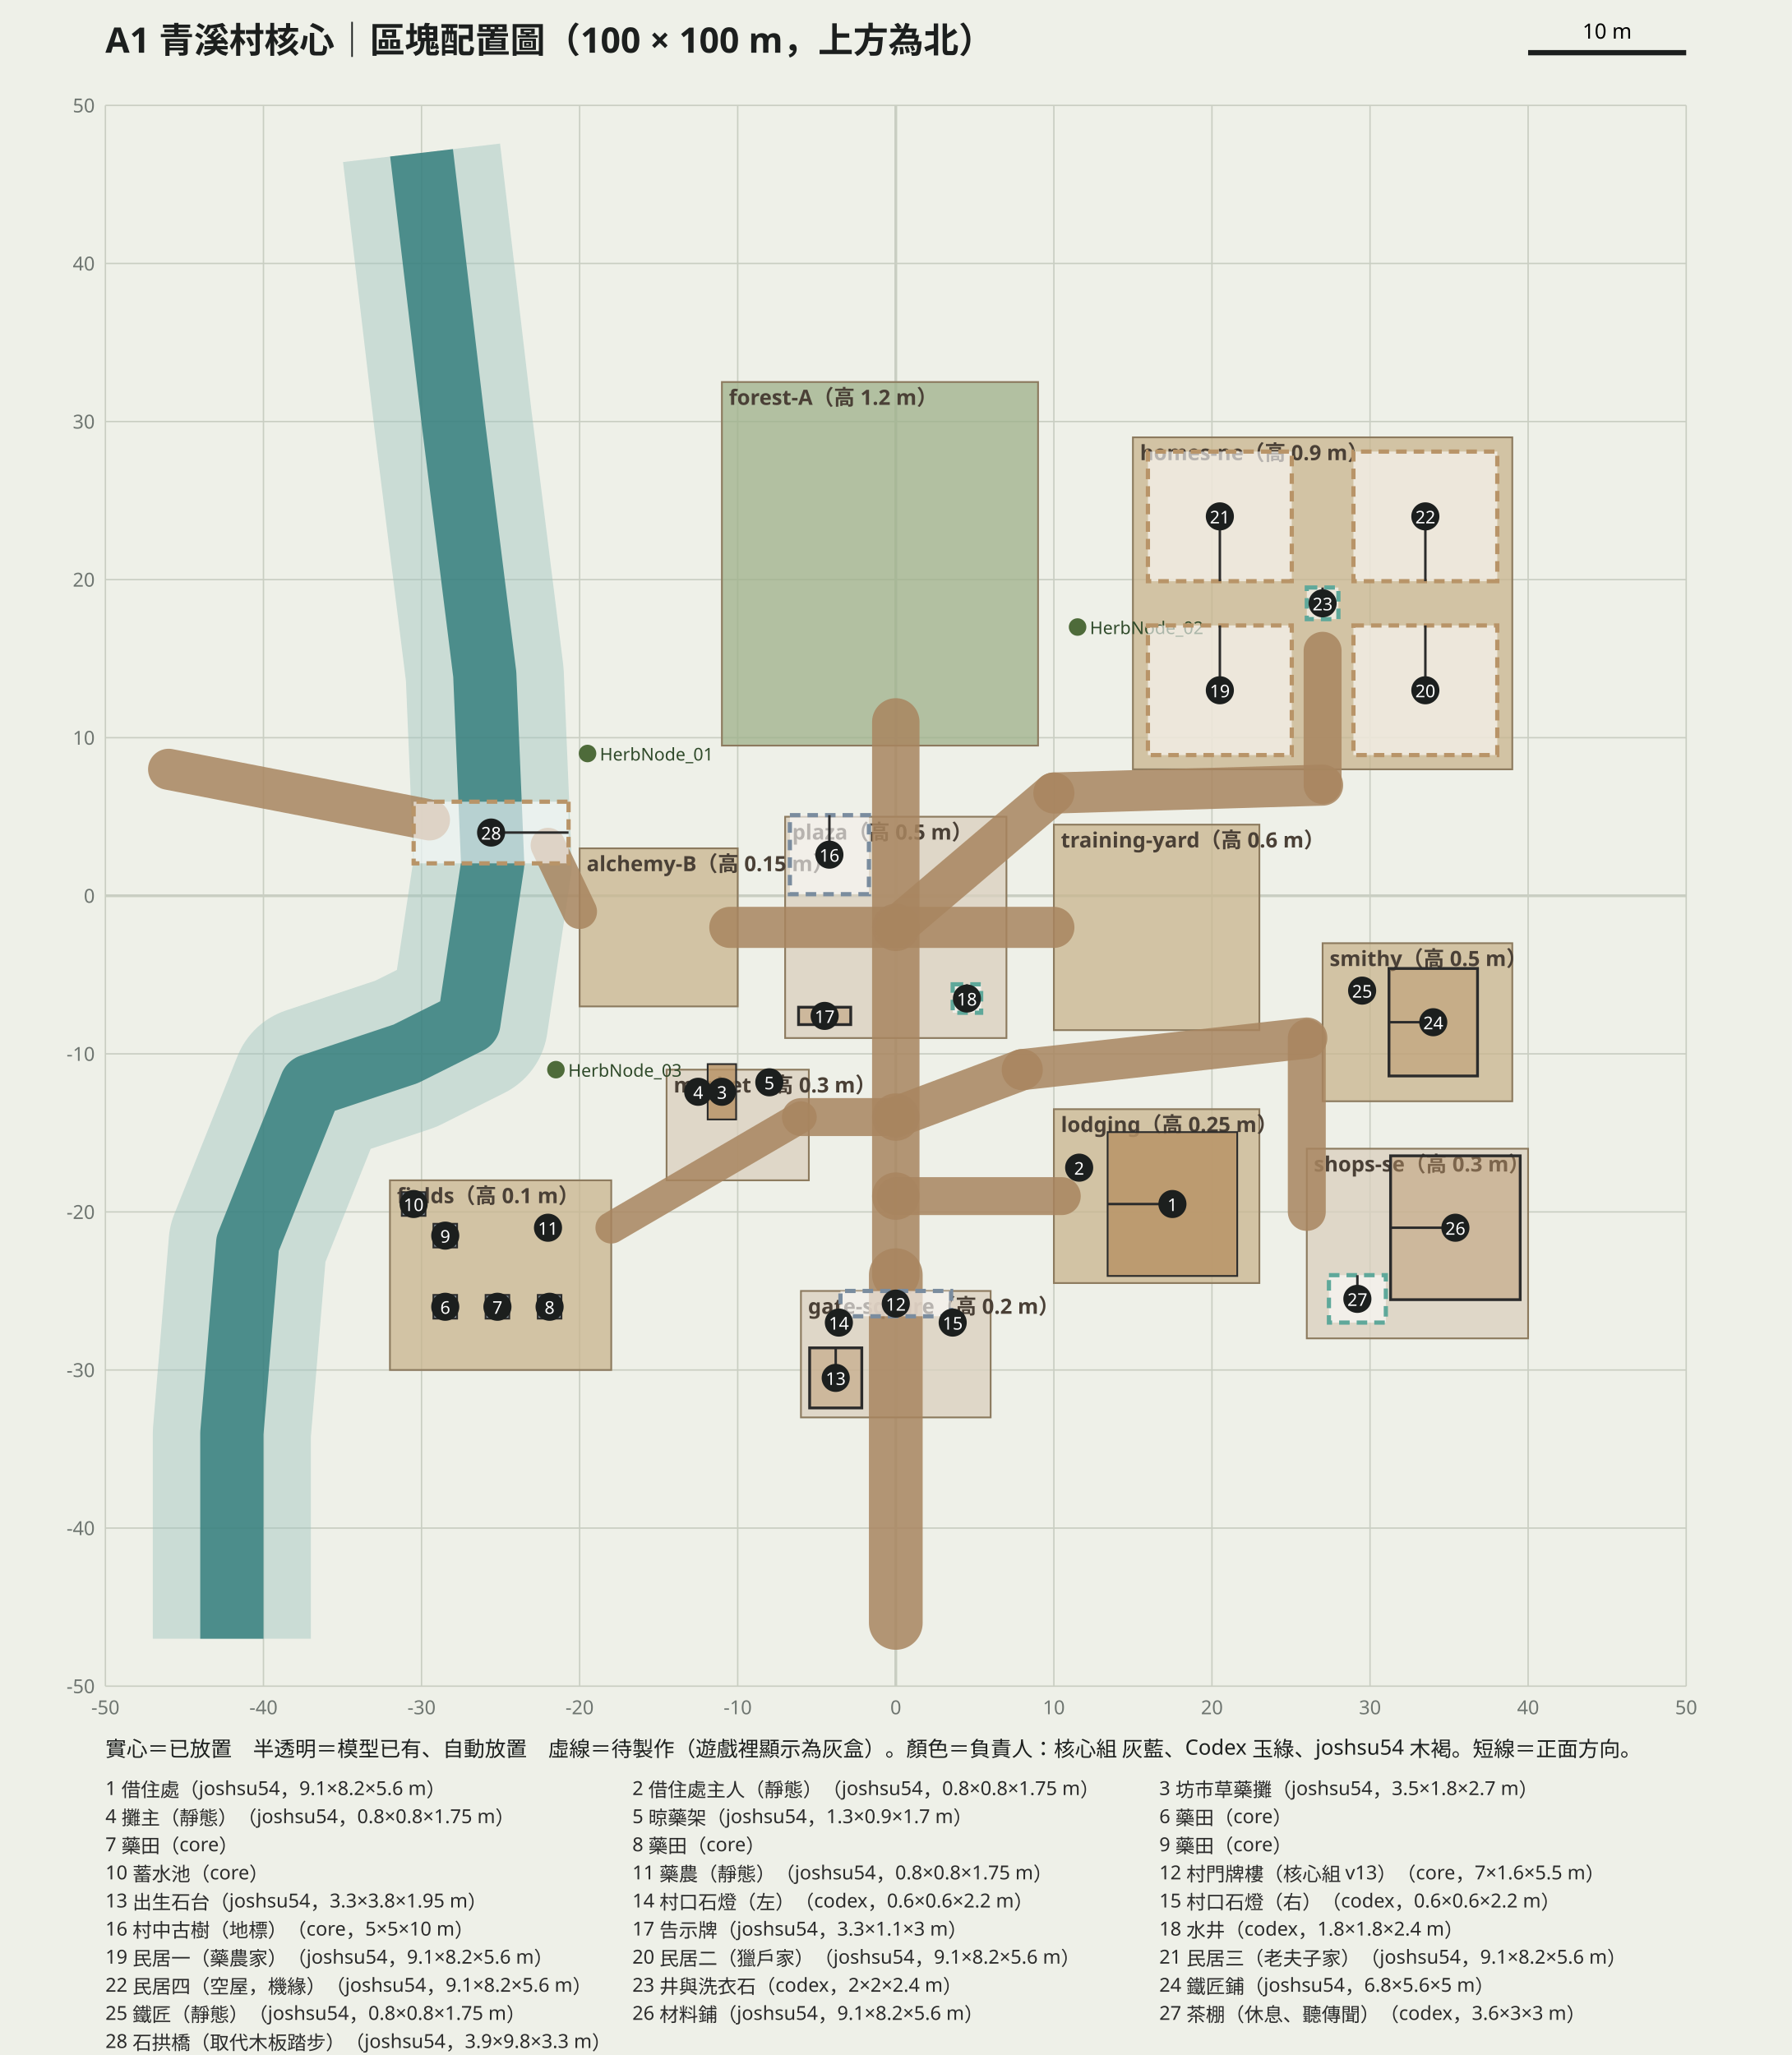
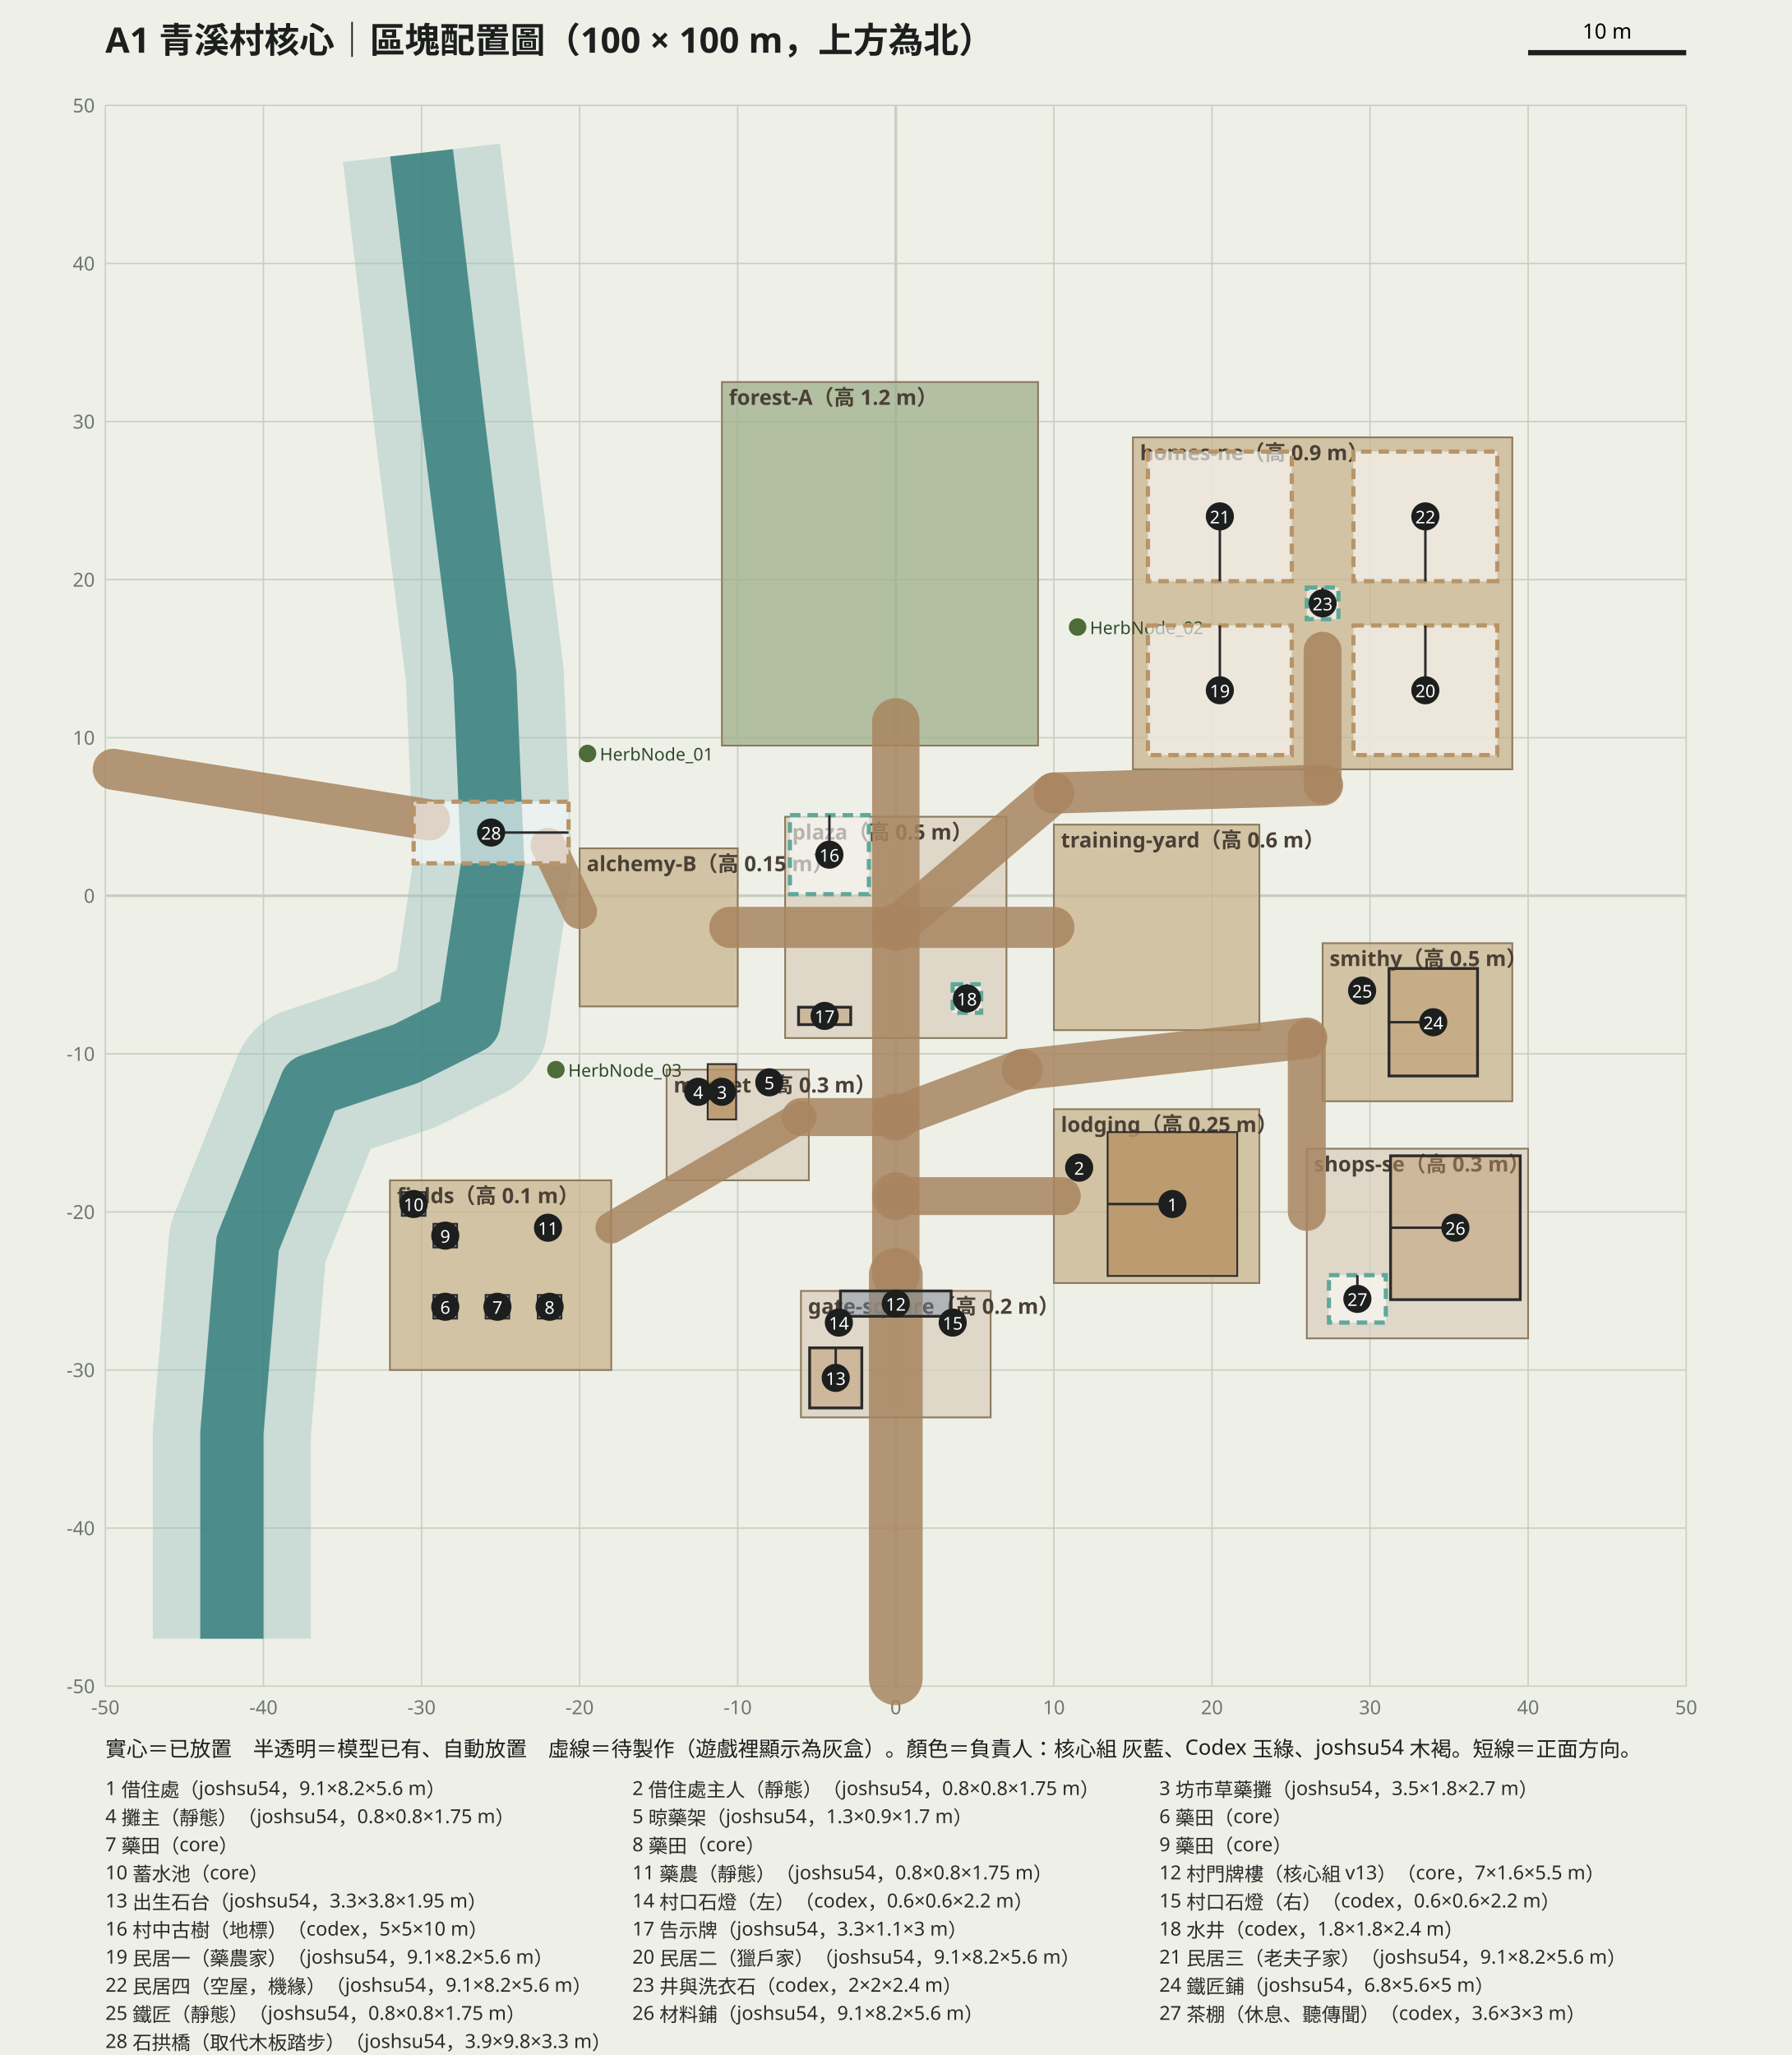
<svg xmlns="http://www.w3.org/2000/svg" viewBox="0 0 1020 1170" width="1020" height="1170" font-family="Noto Sans TC, Microsoft JhengHei, sans-serif">
  <rect width="1020" height="1170" fill="#EEF0E8" />
  <line x1="60" y1="960" x2="60" y2="60" stroke="#C9CEC2" stroke-width="0.8" />
  <text x="60" y="976" font-size="11" text-anchor="middle" fill="#6E7570">-50</text>
  <line x1="150" y1="960" x2="150" y2="60" stroke="#C9CEC2" stroke-width="0.8" />
  <text x="150" y="976" font-size="11" text-anchor="middle" fill="#6E7570">-40</text>
  <line x1="240" y1="960" x2="240" y2="60" stroke="#C9CEC2" stroke-width="0.8" />
  <text x="240" y="976" font-size="11" text-anchor="middle" fill="#6E7570">-30</text>
  <line x1="330" y1="960" x2="330" y2="60" stroke="#C9CEC2" stroke-width="0.8" />
  <text x="330" y="976" font-size="11" text-anchor="middle" fill="#6E7570">-20</text>
  <line x1="420" y1="960" x2="420" y2="60" stroke="#C9CEC2" stroke-width="0.8" />
  <text x="420" y="976" font-size="11" text-anchor="middle" fill="#6E7570">-10</text>
  <line x1="510" y1="960" x2="510" y2="60" stroke="#C9CEC2" stroke-width="1.6" />
  <text x="510" y="976" font-size="11" text-anchor="middle" fill="#6E7570">0</text>
  <line x1="600" y1="960" x2="600" y2="60" stroke="#C9CEC2" stroke-width="0.8" />
  <text x="600" y="976" font-size="11" text-anchor="middle" fill="#6E7570">10</text>
  <line x1="690" y1="960" x2="690" y2="60" stroke="#C9CEC2" stroke-width="0.8" />
  <text x="690" y="976" font-size="11" text-anchor="middle" fill="#6E7570">20</text>
  <line x1="780" y1="960" x2="780" y2="60" stroke="#C9CEC2" stroke-width="0.8" />
  <text x="780" y="976" font-size="11" text-anchor="middle" fill="#6E7570">30</text>
  <line x1="870" y1="960" x2="870" y2="60" stroke="#C9CEC2" stroke-width="0.8" />
  <text x="870" y="976" font-size="11" text-anchor="middle" fill="#6E7570">40</text>
  <line x1="960" y1="960" x2="960" y2="60" stroke="#C9CEC2" stroke-width="0.8" />
  <text x="960" y="976" font-size="11" text-anchor="middle" fill="#6E7570">50</text>
  <line x1="60" y1="960" x2="960" y2="960" stroke="#C9CEC2" stroke-width="0.8" />
  <text x="54" y="964" font-size="11" text-anchor="end" fill="#6E7570">-50</text>
  <line x1="60" y1="870" x2="960" y2="870" stroke="#C9CEC2" stroke-width="0.8" />
  <text x="54" y="874" font-size="11" text-anchor="end" fill="#6E7570">-40</text>
  <line x1="60" y1="780" x2="960" y2="780" stroke="#C9CEC2" stroke-width="0.8" />
  <text x="54" y="784" font-size="11" text-anchor="end" fill="#6E7570">-30</text>
  <line x1="60" y1="690" x2="960" y2="690" stroke="#C9CEC2" stroke-width="0.8" />
  <text x="54" y="694" font-size="11" text-anchor="end" fill="#6E7570">-20</text>
  <line x1="60" y1="600" x2="960" y2="600" stroke="#C9CEC2" stroke-width="0.8" />
  <text x="54" y="604" font-size="11" text-anchor="end" fill="#6E7570">-10</text>
  <line x1="60" y1="510" x2="960" y2="510" stroke="#C9CEC2" stroke-width="1.6" />
  <text x="54" y="514" font-size="11" text-anchor="end" fill="#6E7570">0</text>
  <line x1="60" y1="420" x2="960" y2="420" stroke="#C9CEC2" stroke-width="0.8" />
  <text x="54" y="424" font-size="11" text-anchor="end" fill="#6E7570">10</text>
  <line x1="60" y1="330" x2="960" y2="330" stroke="#C9CEC2" stroke-width="0.8" />
  <text x="54" y="334" font-size="11" text-anchor="end" fill="#6E7570">20</text>
  <line x1="60" y1="240" x2="960" y2="240" stroke="#C9CEC2" stroke-width="0.8" />
  <text x="54" y="244" font-size="11" text-anchor="end" fill="#6E7570">30</text>
  <line x1="60" y1="150" x2="960" y2="150" stroke="#C9CEC2" stroke-width="0.8" />
  <text x="54" y="154" font-size="11" text-anchor="end" fill="#6E7570">40</text>
  <line x1="60" y1="60" x2="960" y2="60" stroke="#C9CEC2" stroke-width="0.8" />
  <text x="54" y="64" font-size="11" text-anchor="end" fill="#6E7570">50</text>
  <rect x="447" y="465" width="126" height="126" fill="#D9CFBD" fill-opacity=".75" stroke="#8C7A5E" stroke-width="1" />
  <text x="451" y="478" font-size="12" fill="#4A4036" font-weight="bold">plaza（高 0.5 m）</text>
  <rect x="330" y="483" width="90" height="90" fill="#C8B48E" fill-opacity=".75" stroke="#8C7A5E" stroke-width="1" />
  <text x="334" y="496" font-size="12" fill="#4A4036" font-weight="bold">alchemy-B（高 0.15 m）</text>
  <rect x="600" y="469.5" width="117" height="117" fill="#C8B48E" fill-opacity=".75" stroke="#8C7A5E" stroke-width="1" />
  <text x="604" y="482.5" font-size="12" fill="#4A4036" font-weight="bold">training-yard（高 0.6 m）</text>
  <rect x="411" y="217.5" width="180" height="207" fill="#9DB08A" fill-opacity=".75" stroke="#8C7A5E" stroke-width="1" />
  <text x="415" y="230.5" font-size="12" fill="#4A4036" font-weight="bold">forest-A（高 1.2 m）</text>
  <rect x="600" y="631.5" width="117" height="99" fill="#C8B48E" fill-opacity=".75" stroke="#8C7A5E" stroke-width="1" />
  <text x="604" y="644.5" font-size="12" fill="#4A4036" font-weight="bold">lodging（高 0.25 m）</text>
  <rect x="379.5" y="609" width="81" height="63" fill="#D9CFBD" fill-opacity=".75" stroke="#8C7A5E" stroke-width="1" />
  <text x="383.5" y="622" font-size="12" fill="#4A4036" font-weight="bold">market（高 0.3 m）</text>
  <rect x="222" y="672" width="126" height="108" fill="#C8B48E" fill-opacity=".75" stroke="#8C7A5E" stroke-width="1" />
  <text x="226" y="685" font-size="12" fill="#4A4036" font-weight="bold">fields（高 0.1 m）</text>
  <rect x="456" y="735" width="108" height="72" fill="#D9CFBD" fill-opacity=".75" stroke="#8C7A5E" stroke-width="1" />
  <text x="460" y="748" font-size="12" fill="#4A4036" font-weight="bold">gate-square（高 0.2 m）</text>
  <rect x="645" y="249" width="216" height="189" fill="#C8B48E" fill-opacity=".75" stroke="#8C7A5E" stroke-width="1" />
  <text x="649" y="262" font-size="12" fill="#4A4036" font-weight="bold">homes-ne（高 0.9 m）</text>
  <rect x="753" y="537" width="108" height="90" fill="#C8B48E" fill-opacity=".75" stroke="#8C7A5E" stroke-width="1" />
  <text x="757" y="550" font-size="12" fill="#4A4036" font-weight="bold">smithy（高 0.5 m）</text>
  <rect x="744" y="654" width="126" height="108" fill="#D9CFBD" fill-opacity=".75" stroke="#8C7A5E" stroke-width="1" />
  <text x="748" y="667" font-size="12" fill="#4A4036" font-weight="bold">shops-se（高 0.3 m）</text>
  <polyline points="240,87 258,240 276,384 280.5,492 267,582 231,600 177,618 141,708 132,816 132,933" fill="none" stroke="#9FC3C0" stroke-width="90" stroke-linejoin="round" stroke-opacity=".45" />
  <polyline points="240,87 258,240 276,384 280.5,492 267,582 231,600 177,618 141,708 132,816 132,933" fill="none" stroke="#2E7A78" stroke-width="36" stroke-linejoin="round" stroke-opacity=".8" />
  <line x1="510" y1="726" x2="510" y2="681" stroke="#A88560" stroke-width="27" stroke-linecap="round" stroke-opacity=".85" />
  <line x1="510" y1="681" x2="510" y2="636" stroke="#A88560" stroke-width="27" stroke-linecap="round" stroke-opacity=".85" />
  <line x1="510" y1="636" x2="510" y2="528" stroke="#A88560" stroke-width="27" stroke-linecap="round" stroke-opacity=".85" />
  <line x1="510" y1="528" x2="510" y2="411" stroke="#A88560" stroke-width="27" stroke-linecap="round" stroke-opacity=".85" />
  <line x1="510" y1="528" x2="415.5" y2="528" stroke="#A88560" stroke-width="23.4" stroke-linecap="round" stroke-opacity=".85" />
  <line x1="510" y1="528" x2="600" y2="528" stroke="#A88560" stroke-width="23.4" stroke-linecap="round" stroke-opacity=".85" />
  <line x1="510" y1="681" x2="604.5" y2="681" stroke="#A88560" stroke-width="21.6" stroke-linecap="round" stroke-opacity=".85" />
  <line x1="510" y1="636" x2="456" y2="636" stroke="#A88560" stroke-width="21.6" stroke-linecap="round" stroke-opacity=".85" />
  <line x1="456" y1="636" x2="348" y2="699" stroke="#A88560" stroke-width="18" stroke-linecap="round" stroke-opacity=".85" />
-   <line x1="510" y1="924" x2="510" y2="726" stroke="#A88560" stroke-width="30.6" stroke-linecap="round" stroke-opacity=".85" />
+   <line x1="510" y1="955.5" x2="510" y2="726" stroke="#A88560" stroke-width="30.6" stroke-linecap="round" stroke-opacity=".85" />
  <line x1="510" y1="528" x2="600" y2="451.5" stroke="#A88560" stroke-width="23.4" stroke-linecap="round" stroke-opacity=".85" />
  <line x1="600" y1="451.5" x2="753" y2="447" stroke="#A88560" stroke-width="23.4" stroke-linecap="round" stroke-opacity=".85" />
  <line x1="510" y1="636" x2="582" y2="609" stroke="#A88560" stroke-width="23.4" stroke-linecap="round" stroke-opacity=".85" />
  <line x1="582" y1="609" x2="744" y2="591" stroke="#A88560" stroke-width="23.4" stroke-linecap="round" stroke-opacity=".85" />
  <line x1="744" y1="591" x2="744" y2="690" stroke="#A88560" stroke-width="21.6" stroke-linecap="round" stroke-opacity=".85" />
  <line x1="330" y1="519" x2="312" y2="481.2" stroke="#A88560" stroke-width="19.8" stroke-linecap="round" stroke-opacity=".85" />
-   <line x1="244.5" y1="466.8" x2="96" y2="438" stroke="#A88560" stroke-width="23.4" stroke-linecap="round" stroke-opacity=".85" />
+   <line x1="244.5" y1="466.8" x2="64.5" y2="438" stroke="#A88560" stroke-width="23.4" stroke-linecap="round" stroke-opacity=".85" />
  <line x1="753" y1="447" x2="753" y2="370.5" stroke="#A88560" stroke-width="21.6" stroke-linecap="round" stroke-opacity=".85" />
  <circle cx="334.5" cy="429" r="5" fill="#4E6B3A" />
  <text x="341.5" y="433" font-size="10" fill="#2F4A2A">HerbNode_01</text>
  <circle cx="613.5" cy="357" r="5" fill="#4E6B3A" />
  <text x="620.5" y="361" font-size="10" fill="#2F4A2A">HerbNode_02</text>
  <circle cx="316.5" cy="609" r="5" fill="#4E6B3A" />
  <text x="323.5" y="613" font-size="10" fill="#2F4A2A">HerbNode_03</text>
  <g transform="translate(667.5 685.5) rotate(-90)">
    <rect x="-40.95" y="-36.9" width="81.9" height="73.8" fill="#B89468" fill-opacity=".85" stroke="#2B2B2B" stroke-width="1" />
    <line x1="0" y1="0" x2="0" y2="-36.9" stroke="#2B2B2B" stroke-width="1.4" />
  </g>
  <circle cx="667.5" cy="685.5" r="8" fill="#1C1F1E" />
  <text x="667.5" y="689.5" font-size="10" fill="#fff" text-anchor="middle">1</text>
  <g transform="translate(614.4 664.8) rotate(-90)">
    <rect x="-3.6" y="-3.6" width="7.2" height="7.2" fill="#B89468" fill-opacity=".85" stroke="#2B2B2B" stroke-width="1" />
    <line x1="0" y1="0" x2="0" y2="-3.6" stroke="#2B2B2B" stroke-width="1.4" />
  </g>
  <circle cx="614.4" cy="664.8" r="8" fill="#1C1F1E" />
  <text x="614.4" y="668.8" font-size="10" fill="#fff" text-anchor="middle">2</text>
  <g transform="translate(411 621.6) rotate(90)">
    <rect x="-15.75" y="-8.1" width="31.5" height="16.2" fill="#B89468" fill-opacity=".85" stroke="#2B2B2B" stroke-width="1" />
    <line x1="0" y1="0" x2="0" y2="-8.1" stroke="#2B2B2B" stroke-width="1.4" />
  </g>
  <circle cx="411" cy="621.6" r="8" fill="#1C1F1E" />
  <text x="411" y="625.6" font-size="10" fill="#fff" text-anchor="middle">3</text>
  <g transform="translate(397.5 621.6) rotate(90)">
    <rect x="-3.6" y="-3.6" width="7.2" height="7.2" fill="#B89468" fill-opacity=".85" stroke="#2B2B2B" stroke-width="1" />
    <line x1="0" y1="0" x2="0" y2="-3.6" stroke="#2B2B2B" stroke-width="1.4" />
  </g>
  <circle cx="397.5" cy="621.6" r="8" fill="#1C1F1E" />
  <text x="397.5" y="625.6" font-size="10" fill="#fff" text-anchor="middle">4</text>
  <g transform="translate(438 616.2) rotate(0)">
    <rect x="-5.85" y="-4.05" width="11.7" height="8.1" fill="#B89468" fill-opacity=".85" stroke="#2B2B2B" stroke-width="1" />
    <line x1="0" y1="0" x2="0" y2="-4.05" stroke="#2B2B2B" stroke-width="1.4" />
  </g>
  <circle cx="438" cy="616.2" r="8" fill="#1C1F1E" />
  <text x="438" y="620.2" font-size="10" fill="#fff" text-anchor="middle">5</text>
  <g transform="translate(253.5 744) rotate(0)">
    <rect x="-6.75" y="-6.75" width="13.5" height="13.5" fill="#7A8C9E" fill-opacity=".85" stroke="#2B2B2B" stroke-width="1" />
    <line x1="0" y1="0" x2="0" y2="-6.75" stroke="#2B2B2B" stroke-width="1.4" />
  </g>
  <circle cx="253.5" cy="744" r="8" fill="#1C1F1E" />
  <text x="253.5" y="748" font-size="10" fill="#fff" text-anchor="middle">6</text>
  <g transform="translate(283.2 744) rotate(0)">
    <rect x="-6.75" y="-6.75" width="13.5" height="13.5" fill="#7A8C9E" fill-opacity=".85" stroke="#2B2B2B" stroke-width="1" />
    <line x1="0" y1="0" x2="0" y2="-6.75" stroke="#2B2B2B" stroke-width="1.4" />
  </g>
  <circle cx="283.2" cy="744" r="8" fill="#1C1F1E" />
  <text x="283.2" y="748" font-size="10" fill="#fff" text-anchor="middle">7</text>
  <g transform="translate(312.9 744) rotate(0)">
    <rect x="-6.75" y="-6.75" width="13.5" height="13.5" fill="#7A8C9E" fill-opacity=".85" stroke="#2B2B2B" stroke-width="1" />
    <line x1="0" y1="0" x2="0" y2="-6.75" stroke="#2B2B2B" stroke-width="1.4" />
  </g>
  <circle cx="312.9" cy="744" r="8" fill="#1C1F1E" />
  <text x="312.9" y="748" font-size="10" fill="#fff" text-anchor="middle">8</text>
  <g transform="translate(253.5 703.5) rotate(0)">
    <rect x="-6.75" y="-6.75" width="13.5" height="13.5" fill="#7A8C9E" fill-opacity=".85" stroke="#2B2B2B" stroke-width="1" />
    <line x1="0" y1="0" x2="0" y2="-6.75" stroke="#2B2B2B" stroke-width="1.4" />
  </g>
  <circle cx="253.5" cy="703.5" r="8" fill="#1C1F1E" />
  <text x="253.5" y="707.5" font-size="10" fill="#fff" text-anchor="middle">9</text>
  <g transform="translate(235.5 685.5) rotate(0)">
    <rect x="-6.75" y="-6.75" width="13.5" height="13.5" fill="#7A8C9E" fill-opacity=".85" stroke="#2B2B2B" stroke-width="1" />
    <line x1="0" y1="0" x2="0" y2="-6.75" stroke="#2B2B2B" stroke-width="1.4" />
  </g>
  <circle cx="235.5" cy="685.5" r="8" fill="#1C1F1E" />
  <text x="235.5" y="689.5" font-size="10" fill="#fff" text-anchor="middle">10</text>
  <g transform="translate(312 699) rotate(135)">
    <rect x="-3.6" y="-3.6" width="7.2" height="7.2" fill="#B89468" fill-opacity=".85" stroke="#2B2B2B" stroke-width="1" />
    <line x1="0" y1="0" x2="0" y2="-3.6" stroke="#2B2B2B" stroke-width="1.4" />
  </g>
  <circle cx="312" cy="699" r="8" fill="#1C1F1E" />
  <text x="312" y="703" font-size="10" fill="#fff" text-anchor="middle">11</text>
  <g transform="translate(510 742.2) rotate(180)">
-     <rect x="-31.5" y="-7.2" width="63" height="14.4" fill="#FFFFFF" fill-opacity=".6" stroke="#7A8C9E" stroke-width="2.4" stroke-dasharray="6 4" />
+     <rect x="-31.5" y="-7.2" width="63" height="14.4" fill="#7A8C9E" fill-opacity=".45" stroke="#2B2B2B" stroke-width="1.6" />
    <line x1="0" y1="0" x2="0" y2="-7.2" stroke="#2B2B2B" stroke-width="1.4" />
  </g>
  <circle cx="510" cy="742.2" r="8" fill="#1C1F1E" />
  <text x="510" y="746.2" font-size="10" fill="#fff" text-anchor="middle">12</text>
  <g transform="translate(475.8 784.5) rotate(0)">
    <rect x="-14.85" y="-17.1" width="29.7" height="34.2" fill="#B89468" fill-opacity=".45" stroke="#2B2B2B" stroke-width="1.6" />
    <line x1="0" y1="0" x2="0" y2="-17.1" stroke="#2B2B2B" stroke-width="1.4" />
  </g>
  <circle cx="475.8" cy="784.5" r="8" fill="#1C1F1E" />
  <text x="475.8" y="788.5" font-size="10" fill="#fff" text-anchor="middle">13</text>
  <g transform="translate(477.6 753) rotate(0)">
    <rect x="-2.7" y="-2.7" width="5.4" height="5.4" fill="#FFFFFF" fill-opacity=".6" stroke="#5FA89A" stroke-width="2.4" stroke-dasharray="6 4" />
    <line x1="0" y1="0" x2="0" y2="-2.7" stroke="#2B2B2B" stroke-width="1.4" />
  </g>
  <circle cx="477.6" cy="753" r="8" fill="#1C1F1E" />
  <text x="477.6" y="757" font-size="10" fill="#fff" text-anchor="middle">14</text>
  <g transform="translate(542.4 753) rotate(0)">
    <rect x="-2.7" y="-2.7" width="5.4" height="5.4" fill="#FFFFFF" fill-opacity=".6" stroke="#5FA89A" stroke-width="2.4" stroke-dasharray="6 4" />
    <line x1="0" y1="0" x2="0" y2="-2.7" stroke="#2B2B2B" stroke-width="1.4" />
  </g>
  <circle cx="542.4" cy="753" r="8" fill="#1C1F1E" />
  <text x="542.4" y="757" font-size="10" fill="#fff" text-anchor="middle">15</text>
  <g transform="translate(472.2 486.6) rotate(0)">
-     <rect x="-22.5" y="-22.5" width="45" height="45" fill="#FFFFFF" fill-opacity=".6" stroke="#7A8C9E" stroke-width="2.4" stroke-dasharray="6 4" />
+     <rect x="-22.5" y="-22.5" width="45" height="45" fill="#FFFFFF" fill-opacity=".6" stroke="#5FA89A" stroke-width="2.4" stroke-dasharray="6 4" />
    <line x1="0" y1="0" x2="0" y2="-22.5" stroke="#2B2B2B" stroke-width="1.4" />
  </g>
  <circle cx="472.2" cy="486.6" r="8" fill="#1C1F1E" />
  <text x="472.2" y="490.6" font-size="10" fill="#fff" text-anchor="middle">16</text>
  <g transform="translate(469.5 578.4) rotate(0)">
    <rect x="-14.85" y="-4.95" width="29.7" height="9.9" fill="#B89468" fill-opacity=".45" stroke="#2B2B2B" stroke-width="1.6" />
    <line x1="0" y1="0" x2="0" y2="-4.95" stroke="#2B2B2B" stroke-width="1.4" />
  </g>
  <circle cx="469.5" cy="578.4" r="8" fill="#1C1F1E" />
  <text x="469.5" y="582.4" font-size="10" fill="#fff" text-anchor="middle">17</text>
  <g transform="translate(550.5 568.5) rotate(0)">
    <rect x="-8.1" y="-8.1" width="16.2" height="16.2" fill="#FFFFFF" fill-opacity=".6" stroke="#5FA89A" stroke-width="2.4" stroke-dasharray="6 4" />
    <line x1="0" y1="0" x2="0" y2="-8.1" stroke="#2B2B2B" stroke-width="1.4" />
  </g>
  <circle cx="550.5" cy="568.5" r="8" fill="#1C1F1E" />
  <text x="550.5" y="572.5" font-size="10" fill="#fff" text-anchor="middle">18</text>
  <g transform="translate(694.5 393) rotate(0)">
    <rect x="-40.95" y="-36.9" width="81.9" height="73.8" fill="#FFFFFF" fill-opacity=".6" stroke="#B89468" stroke-width="2.4" stroke-dasharray="6 4" />
    <line x1="0" y1="0" x2="0" y2="-36.9" stroke="#2B2B2B" stroke-width="1.4" />
  </g>
  <circle cx="694.5" cy="393" r="8" fill="#1C1F1E" />
  <text x="694.5" y="397" font-size="10" fill="#fff" text-anchor="middle">19</text>
  <g transform="translate(811.5 393) rotate(0)">
    <rect x="-40.95" y="-36.9" width="81.9" height="73.8" fill="#FFFFFF" fill-opacity=".6" stroke="#B89468" stroke-width="2.4" stroke-dasharray="6 4" />
    <line x1="0" y1="0" x2="0" y2="-36.9" stroke="#2B2B2B" stroke-width="1.4" />
  </g>
  <circle cx="811.5" cy="393" r="8" fill="#1C1F1E" />
  <text x="811.5" y="397" font-size="10" fill="#fff" text-anchor="middle">20</text>
  <g transform="translate(694.5 294) rotate(180)">
    <rect x="-40.95" y="-36.9" width="81.9" height="73.8" fill="#FFFFFF" fill-opacity=".6" stroke="#B89468" stroke-width="2.4" stroke-dasharray="6 4" />
    <line x1="0" y1="0" x2="0" y2="-36.9" stroke="#2B2B2B" stroke-width="1.4" />
  </g>
  <circle cx="694.5" cy="294" r="8" fill="#1C1F1E" />
  <text x="694.5" y="298" font-size="10" fill="#fff" text-anchor="middle">21</text>
  <g transform="translate(811.5 294) rotate(180)">
    <rect x="-40.95" y="-36.9" width="81.9" height="73.8" fill="#FFFFFF" fill-opacity=".6" stroke="#B89468" stroke-width="2.4" stroke-dasharray="6 4" />
    <line x1="0" y1="0" x2="0" y2="-36.9" stroke="#2B2B2B" stroke-width="1.4" />
  </g>
  <circle cx="811.5" cy="294" r="8" fill="#1C1F1E" />
  <text x="811.5" y="298" font-size="10" fill="#fff" text-anchor="middle">22</text>
  <g transform="translate(753 343.5) rotate(0)">
    <rect x="-9" y="-9" width="18" height="18" fill="#FFFFFF" fill-opacity=".6" stroke="#5FA89A" stroke-width="2.4" stroke-dasharray="6 4" />
    <line x1="0" y1="0" x2="0" y2="-9" stroke="#2B2B2B" stroke-width="1.4" />
  </g>
  <circle cx="753" cy="343.5" r="8" fill="#1C1F1E" />
  <text x="753" y="347.5" font-size="10" fill="#fff" text-anchor="middle">23</text>
  <g transform="translate(816 582) rotate(-90)">
    <rect x="-30.6" y="-25.2" width="61.2" height="50.4" fill="#B89468" fill-opacity=".45" stroke="#2B2B2B" stroke-width="1.6" />
    <line x1="0" y1="0" x2="0" y2="-25.2" stroke="#2B2B2B" stroke-width="1.4" />
  </g>
  <circle cx="816" cy="582" r="8" fill="#1C1F1E" />
  <text x="816" y="586" font-size="10" fill="#fff" text-anchor="middle">24</text>
  <g transform="translate(775.5 564) rotate(-90)">
    <rect x="-3.6" y="-3.6" width="7.2" height="7.2" fill="#B89468" fill-opacity=".45" stroke="#2B2B2B" stroke-width="1.6" />
    <line x1="0" y1="0" x2="0" y2="-3.6" stroke="#2B2B2B" stroke-width="1.4" />
  </g>
  <circle cx="775.5" cy="564" r="8" fill="#1C1F1E" />
  <text x="775.5" y="568" font-size="10" fill="#fff" text-anchor="middle">25</text>
  <g transform="translate(828.6 699) rotate(-90)">
    <rect x="-40.95" y="-36.9" width="81.9" height="73.8" fill="#B89468" fill-opacity=".45" stroke="#2B2B2B" stroke-width="1.6" />
    <line x1="0" y1="0" x2="0" y2="-36.9" stroke="#2B2B2B" stroke-width="1.4" />
  </g>
  <circle cx="828.6" cy="699" r="8" fill="#1C1F1E" />
  <text x="828.6" y="703" font-size="10" fill="#fff" text-anchor="middle">26</text>
  <g transform="translate(772.8 739.5) rotate(0)">
    <rect x="-16.2" y="-13.5" width="32.4" height="27" fill="#FFFFFF" fill-opacity=".6" stroke="#5FA89A" stroke-width="2.4" stroke-dasharray="6 4" />
    <line x1="0" y1="0" x2="0" y2="-13.5" stroke="#2B2B2B" stroke-width="1.4" />
  </g>
  <circle cx="772.8" cy="739.5" r="8" fill="#1C1F1E" />
  <text x="772.8" y="743.5" font-size="10" fill="#fff" text-anchor="middle">27</text>
  <g transform="translate(279.6 474) rotate(90)">
    <rect x="-17.55" y="-44.1" width="35.1" height="88.2" fill="#FFFFFF" fill-opacity=".6" stroke="#B89468" stroke-width="2.4" stroke-dasharray="6 4" />
    <line x1="0" y1="0" x2="0" y2="-44.1" stroke="#2B2B2B" stroke-width="1.4" />
  </g>
  <circle cx="279.6" cy="474" r="8" fill="#1C1F1E" />
  <text x="279.6" y="478" font-size="10" fill="#fff" text-anchor="middle">28</text>
  <text x="60" y="30" font-size="20" font-weight="bold" fill="#1C1F1E">A1 青溪村核心｜區塊配置圖（100 × 100 m，上方為北）</text>
  <line x1="870" y1="30" x2="960" y2="30" stroke="#1C1F1E" stroke-width="3" />
  <text x="915" y="22" font-size="12" text-anchor="middle">10 m</text>
  <text x="60" y="1000" font-size="12" fill="#1C1F1E">實心＝已放置　半透明＝模型已有、自動放置　虛線＝待製作（遊戲裡顯示為灰盒）。顏色＝負責人：核心組 灰藍、Codex 玉綠、joshsu54 木褐。短線＝正面方向。</text>
  <text x="60" y="1022" font-size="11" fill="#2B2B2B">1 借住處（joshsu54，9.1×8.2×5.6 m）</text>
  <text x="360" y="1022" font-size="11" fill="#2B2B2B">2 借住處主人（靜態）（joshsu54，0.8×0.8×1.75 m）</text>
  <text x="660" y="1022" font-size="11" fill="#2B2B2B">3 坊市草藥攤（joshsu54，3.5×1.8×2.7 m）</text>
  <text x="60" y="1038" font-size="11" fill="#2B2B2B">4 攤主（靜態）（joshsu54，0.8×0.8×1.75 m）</text>
  <text x="360" y="1038" font-size="11" fill="#2B2B2B">5 晾藥架（joshsu54，1.3×0.9×1.7 m）</text>
  <text x="660" y="1038" font-size="11" fill="#2B2B2B">6 藥田（core）</text>
  <text x="60" y="1054" font-size="11" fill="#2B2B2B">7 藥田（core）</text>
  <text x="360" y="1054" font-size="11" fill="#2B2B2B">8 藥田（core）</text>
  <text x="660" y="1054" font-size="11" fill="#2B2B2B">9 藥田（core）</text>
  <text x="60" y="1070" font-size="11" fill="#2B2B2B">10 蓄水池（core）</text>
  <text x="360" y="1070" font-size="11" fill="#2B2B2B">11 藥農（靜態）（joshsu54，0.8×0.8×1.75 m）</text>
  <text x="660" y="1070" font-size="11" fill="#2B2B2B">12 村門牌樓（核心組 v13）（core，7×1.6×5.5 m）</text>
  <text x="60" y="1086" font-size="11" fill="#2B2B2B">13 出生石台（joshsu54，3.3×3.8×1.95 m）</text>
  <text x="360" y="1086" font-size="11" fill="#2B2B2B">14 村口石燈（左）（codex，0.6×0.6×2.2 m）</text>
  <text x="660" y="1086" font-size="11" fill="#2B2B2B">15 村口石燈（右）（codex，0.6×0.6×2.2 m）</text>
-   <text x="60" y="1102" font-size="11" fill="#2B2B2B">16 村中古樹（地標）（core，5×5×10 m）</text>
+   <text x="60" y="1102" font-size="11" fill="#2B2B2B">16 村中古樹（地標）（codex，5×5×10 m）</text>
  <text x="360" y="1102" font-size="11" fill="#2B2B2B">17 告示牌（joshsu54，3.3×1.1×3 m）</text>
  <text x="660" y="1102" font-size="11" fill="#2B2B2B">18 水井（codex，1.8×1.8×2.4 m）</text>
  <text x="60" y="1118" font-size="11" fill="#2B2B2B">19 民居一（藥農家）（joshsu54，9.1×8.2×5.6 m）</text>
  <text x="360" y="1118" font-size="11" fill="#2B2B2B">20 民居二（獵戶家）（joshsu54，9.1×8.2×5.6 m）</text>
  <text x="660" y="1118" font-size="11" fill="#2B2B2B">21 民居三（老夫子家）（joshsu54，9.1×8.2×5.6 m）</text>
  <text x="60" y="1134" font-size="11" fill="#2B2B2B">22 民居四（空屋，機緣）（joshsu54，9.1×8.2×5.6 m）</text>
  <text x="360" y="1134" font-size="11" fill="#2B2B2B">23 井與洗衣石（codex，2×2×2.4 m）</text>
  <text x="660" y="1134" font-size="11" fill="#2B2B2B">24 鐵匠鋪（joshsu54，6.8×5.6×5 m）</text>
  <text x="60" y="1150" font-size="11" fill="#2B2B2B">25 鐵匠（靜態）（joshsu54，0.8×0.8×1.75 m）</text>
  <text x="360" y="1150" font-size="11" fill="#2B2B2B">26 材料鋪（joshsu54，9.1×8.2×5.6 m）</text>
  <text x="660" y="1150" font-size="11" fill="#2B2B2B">27 茶棚（休息、聽傳聞）（codex，3.6×3×3 m）</text>
  <text x="60" y="1166" font-size="11" fill="#2B2B2B">28 石拱橋（取代木板踏步）（joshsu54，3.9×9.8×3.3 m）</text>
</svg>
